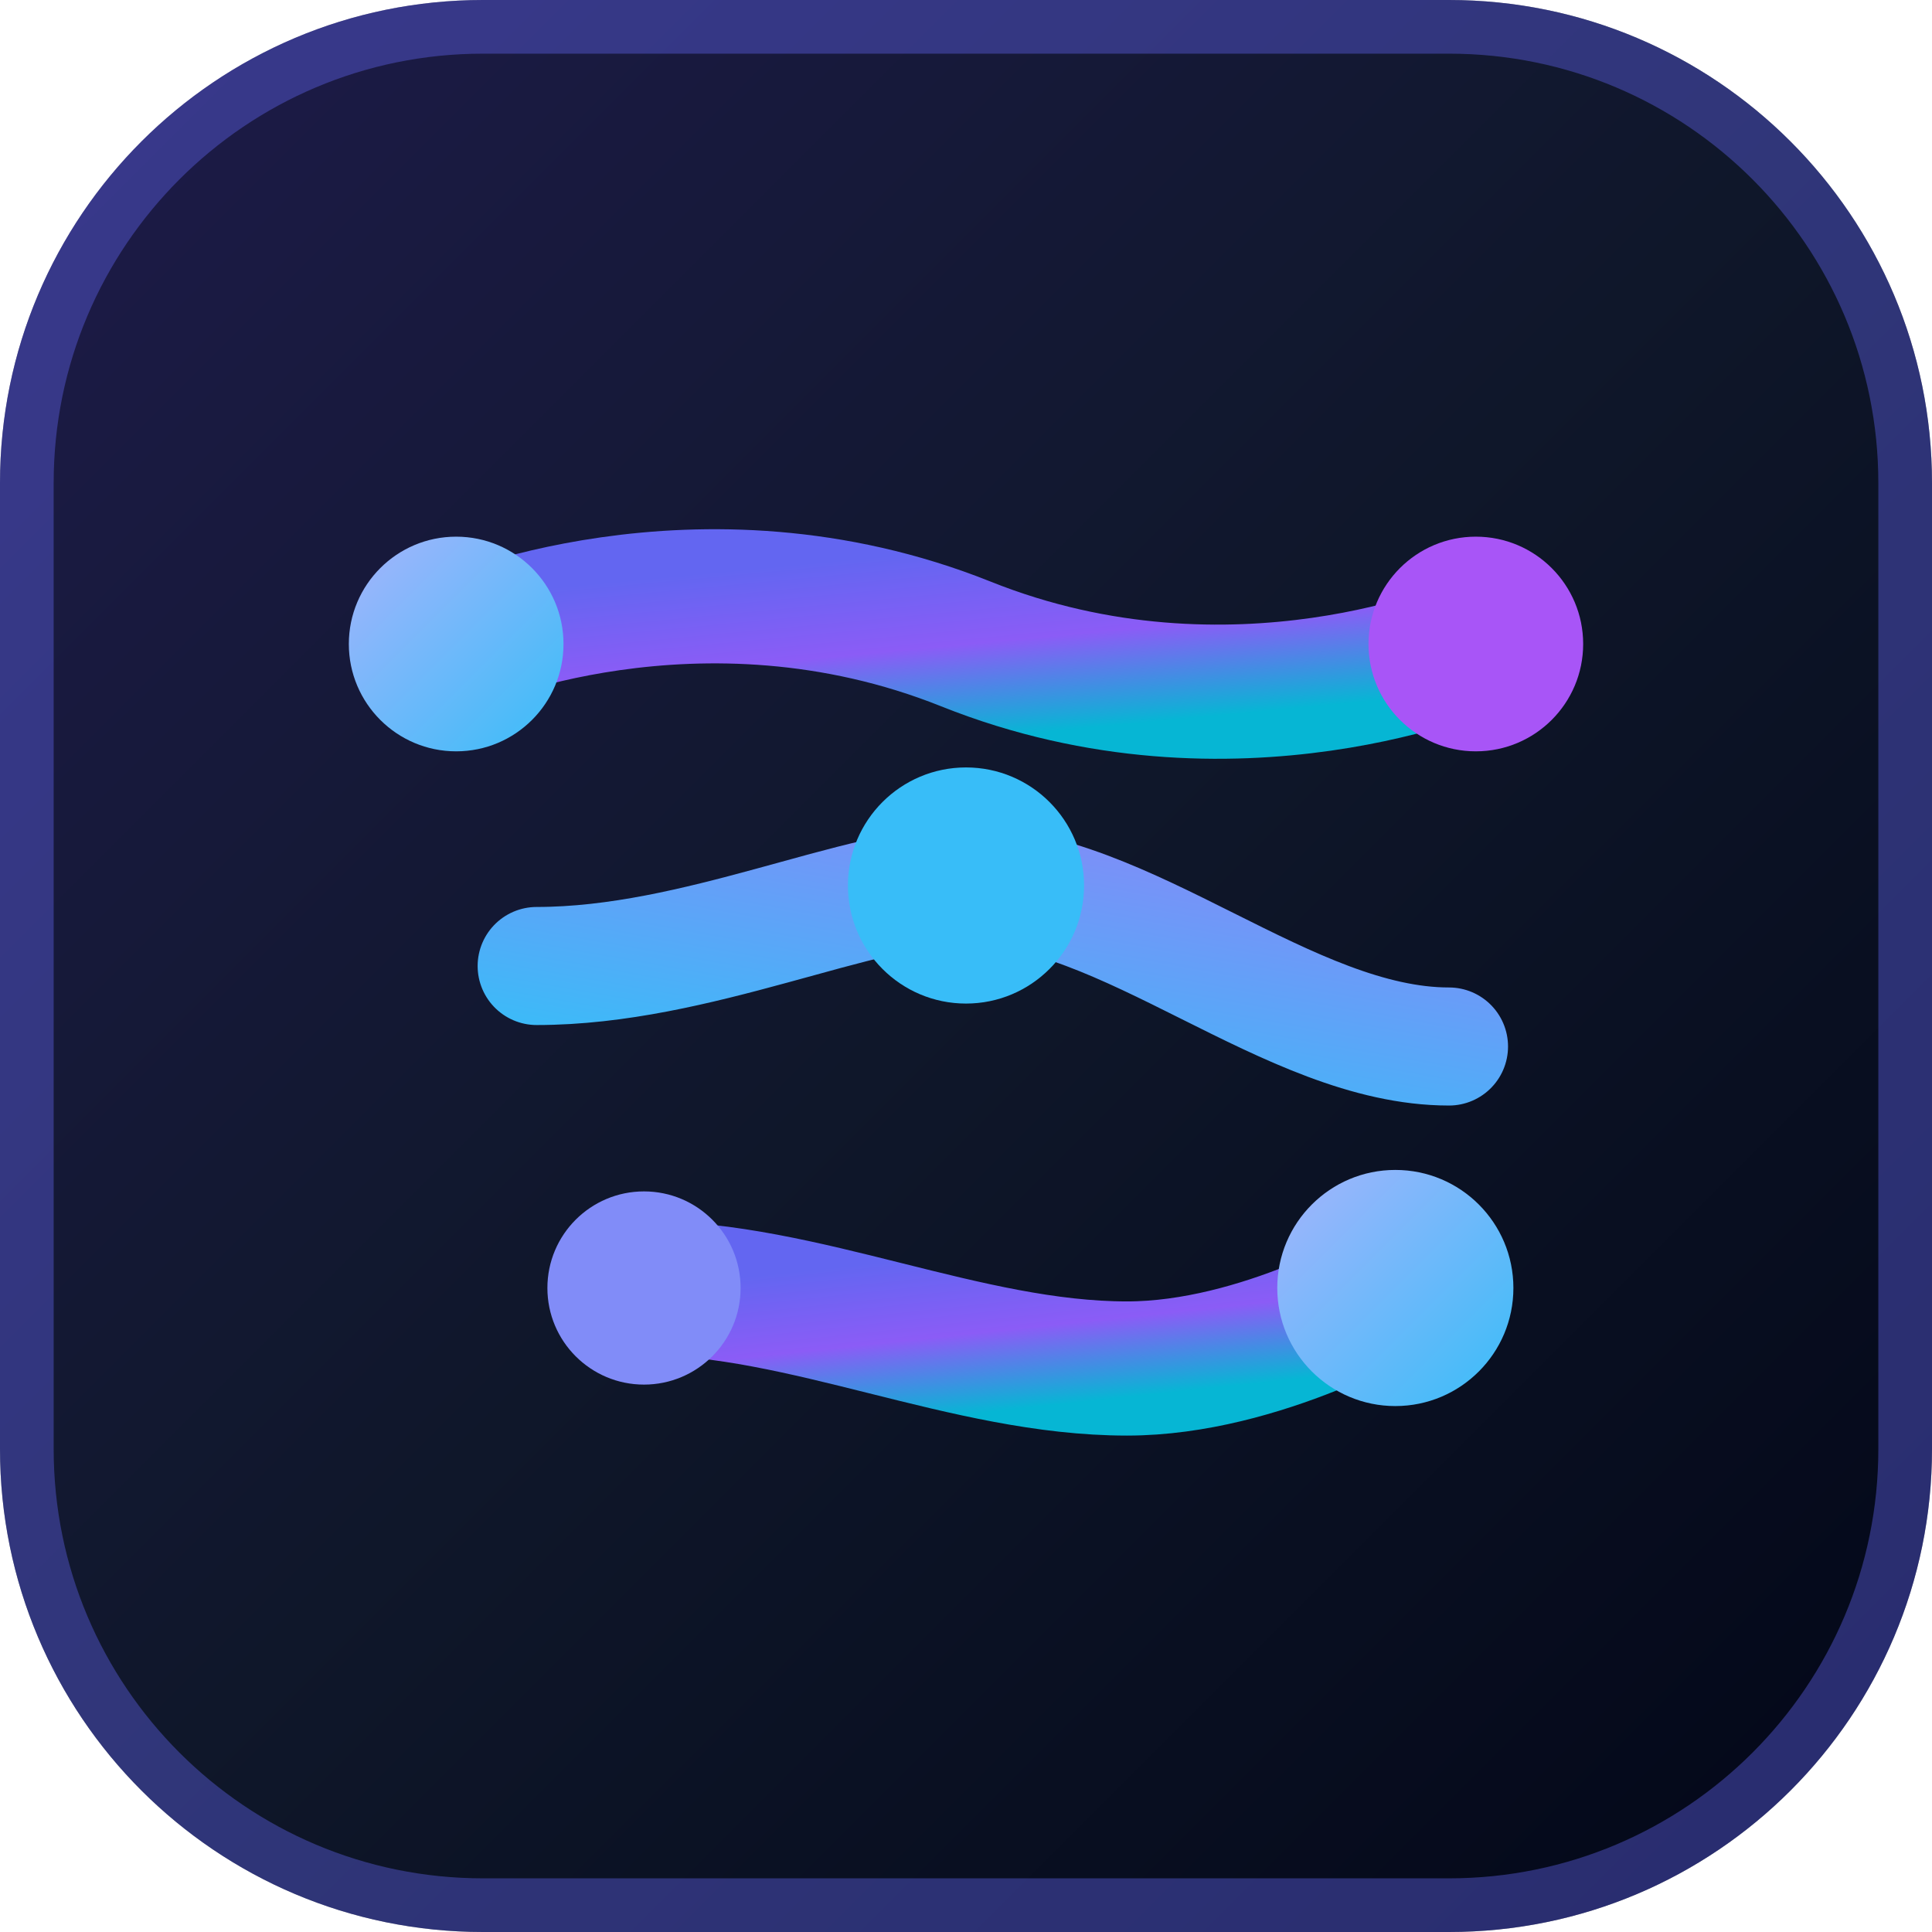
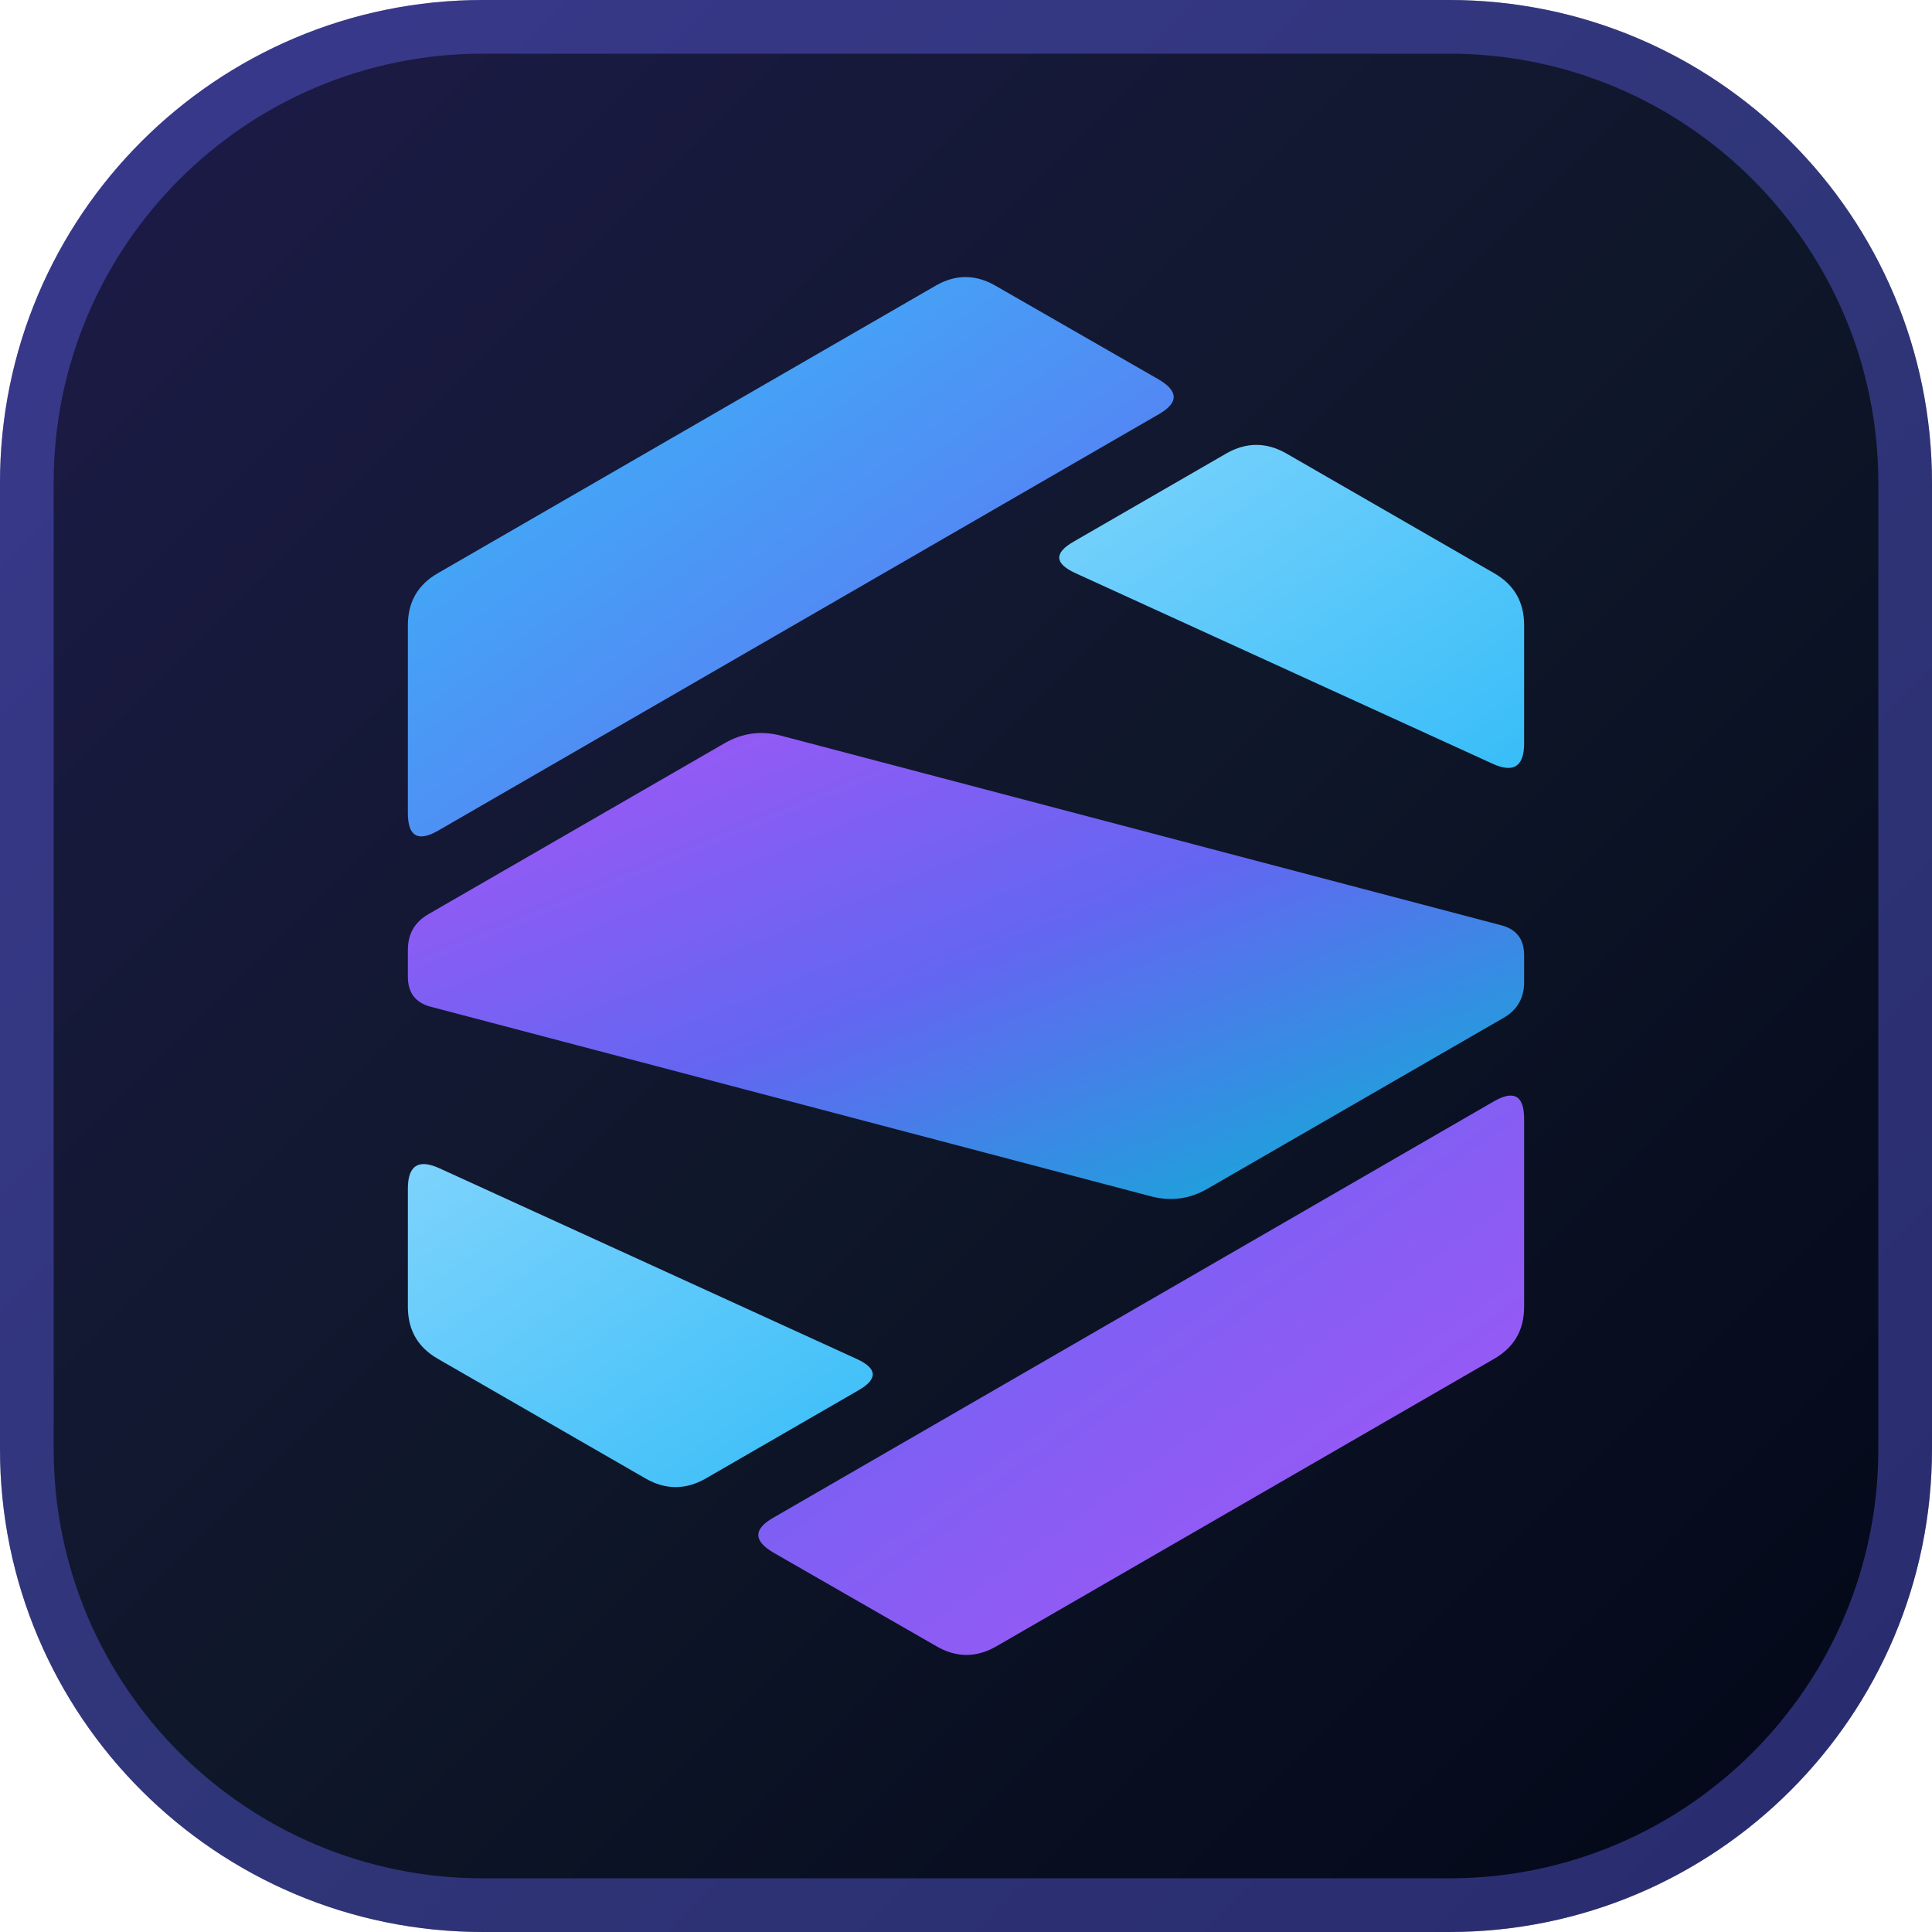
<svg xmlns="http://www.w3.org/2000/svg" width="64" height="64" viewBox="0 0 36 36" fill="none">
  <defs>
    <linearGradient id="sectile-badge-grad" x1="0%" y1="0%" x2="100%" y2="100%">
      <stop offset="0%" stop-color="#1e1b4b" />
      <stop offset="50%" stop-color="#0f172a" />
      <stop offset="100%" stop-color="#020617" />
    </linearGradient>
    <linearGradient id="sectile-stream-primary" x1="0%" y1="0%" x2="100%" y2="100%">
-       <stop offset="0%" stop-color="#6366f1" />
-       <stop offset="50%" stop-color="#8b5cf6" />
+       <stop offset="0%" stop-color="#a855f7" />
+       <stop offset="50%" stop-color="#6366f1" />
      <stop offset="100%" stop-color="#06b6d4" />
    </linearGradient>
-     <linearGradient id="sectile-stream-secondary" x1="0%" y1="100%" x2="100%" y2="0%">
+     <linearGradient id="sectile-stream-secondary" x1="0%" y1="0%" x2="100%" y2="100%">
      <stop offset="0%" stop-color="#38bdf8" />
-       <stop offset="100%" stop-color="#818cf8" />
+       <stop offset="100%" stop-color="#6366f1" />
+     </linearGradient>
+     <linearGradient id="sectile-facet-bot" x1="0%" y1="0%" x2="100%" y2="100%">
+       <stop offset="0%" stop-color="#6366f1" />
+       <stop offset="100%" stop-color="#a855f7" />
    </linearGradient>
    <linearGradient id="sectile-glow" x1="0%" y1="0%" x2="100%" y2="100%">
-       <stop offset="0%" stop-color="#a5b4fc" />
-       <stop offset="100%" stop-color="#38bdf8" />
-     </linearGradient>
-     <linearGradient id="taskflow-badge-grad" x1="0%" y1="0%" x2="100%" y2="100%">
-       <stop offset="0%" stop-color="#1e1b4b" />
-       <stop offset="50%" stop-color="#0f172a" />
-       <stop offset="100%" stop-color="#020617" />
-     </linearGradient>
-     <linearGradient id="taskflow-stream-primary" x1="0%" y1="0%" x2="100%" y2="100%">
-       <stop offset="0%" stop-color="#6366f1" />
-       <stop offset="50%" stop-color="#8b5cf6" />
-       <stop offset="100%" stop-color="#06b6d4" />
-     </linearGradient>
-     <linearGradient id="taskflow-stream-secondary" x1="0%" y1="100%" x2="100%" y2="0%">
-       <stop offset="0%" stop-color="#38bdf8" />
-       <stop offset="100%" stop-color="#818cf8" />
-     </linearGradient>
-     <linearGradient id="taskflow-glow" x1="0%" y1="0%" x2="100%" y2="100%">
-       <stop offset="0%" stop-color="#a5b4fc" />
+       <stop offset="0%" stop-color="#7dd3fc" />
      <stop offset="100%" stop-color="#38bdf8" />
    </linearGradient>
  </defs>
  <rect width="36" height="36" rx="9" fill="url(#sectile-badge-grad)" />
  <rect x="0.5" y="0.5" width="35" height="35" rx="8.5" stroke="#6366f1" stroke-opacity="0.4" stroke-width="1" />
-   <path d="M8.5 12C8.5 12 13 10 18 12C23 14 27.5 12 27.5 12" stroke="url(#sectile-stream-primary)" stroke-width="2.5" stroke-linecap="round" />
-   <path d="M10 18C13 18 16 16.5 18 16.5C21 16.5 24 19.5 27 19.5" stroke="url(#sectile-stream-secondary)" stroke-width="2.2" stroke-linecap="round" />
-   <path d="M12 24C15 24 18 25.5 21 25.5C23.5 25.5 26 24 26 24" stroke="url(#sectile-stream-primary)" stroke-width="2.5" stroke-linecap="round" />
-   <circle cx="8.5" cy="12" r="2" fill="url(#sectile-glow)" />
-   <circle cx="18" cy="16.5" r="2.2" fill="#38bdf8" />
-   <circle cx="27.5" cy="12" r="2" fill="#a855f7" />
-   <circle cx="26" cy="24" r="2.2" fill="url(#sectile-glow)" />
-   <circle cx="12" cy="24" r="1.8" fill="#818cf8" />
+   <path d="M 22.85 8.45 Q 23.41 8.13 23.97 8.45 L 27.84 10.68 Q 28.40 11.00 28.40 11.65 L 28.40 13.85 Q 28.40 14.50 27.81 14.23 L 20.04 10.68 Q 19.45 10.41 20.01 10.09 Z" fill="url(#sectile-glow)" />
+   <path d="M 7.60 11.65 Q 7.60 11.00 8.16 10.68 L 17.44 5.32 Q 18.00 5.00 18.56 5.33 L 21.59 7.07 Q 22.15 7.40 21.59 7.72 L 8.16 15.48 Q 7.60 15.80 7.60 15.15 Z" fill="url(#sectile-stream-secondary)" />
+   <path d="M 7.60 17.70 Q 7.60 17.25 7.99 17.03 L 13.50 13.85 Q 14.00 13.56 14.56 13.71 L 27.97 17.24 Q 28.40 17.35 28.40 17.80 L 28.40 18.30 Q 28.40 18.75 28.01 18.97 L 22.50 22.15 Q 22.00 22.44 21.44 22.29 L 8.03 18.76 Q 7.60 18.65 7.60 18.20 Z" fill="url(#sectile-stream-primary)" />
+   <path d="M 28.40 24.35 Q 28.40 25.00 27.84 25.32 L 18.56 30.68 Q 18.00 31.00 17.44 30.67 L 14.41 28.93 Q 13.85 28.60 14.41 28.28 L 27.84 20.52 Q 28.40 20.20 28.40 20.85 Z" fill="url(#sectile-facet-bot)" />
+   <path d="M 13.15 27.55 Q 12.59 27.87 12.03 27.55 L 8.16 25.32 Q 7.60 25.00 7.60 24.35 L 7.60 22.15 Q 7.60 21.50 8.19 21.77 L 15.96 25.32 Q 16.55 25.59 15.99 25.91 Z" fill="url(#sectile-glow)" />
</svg>
